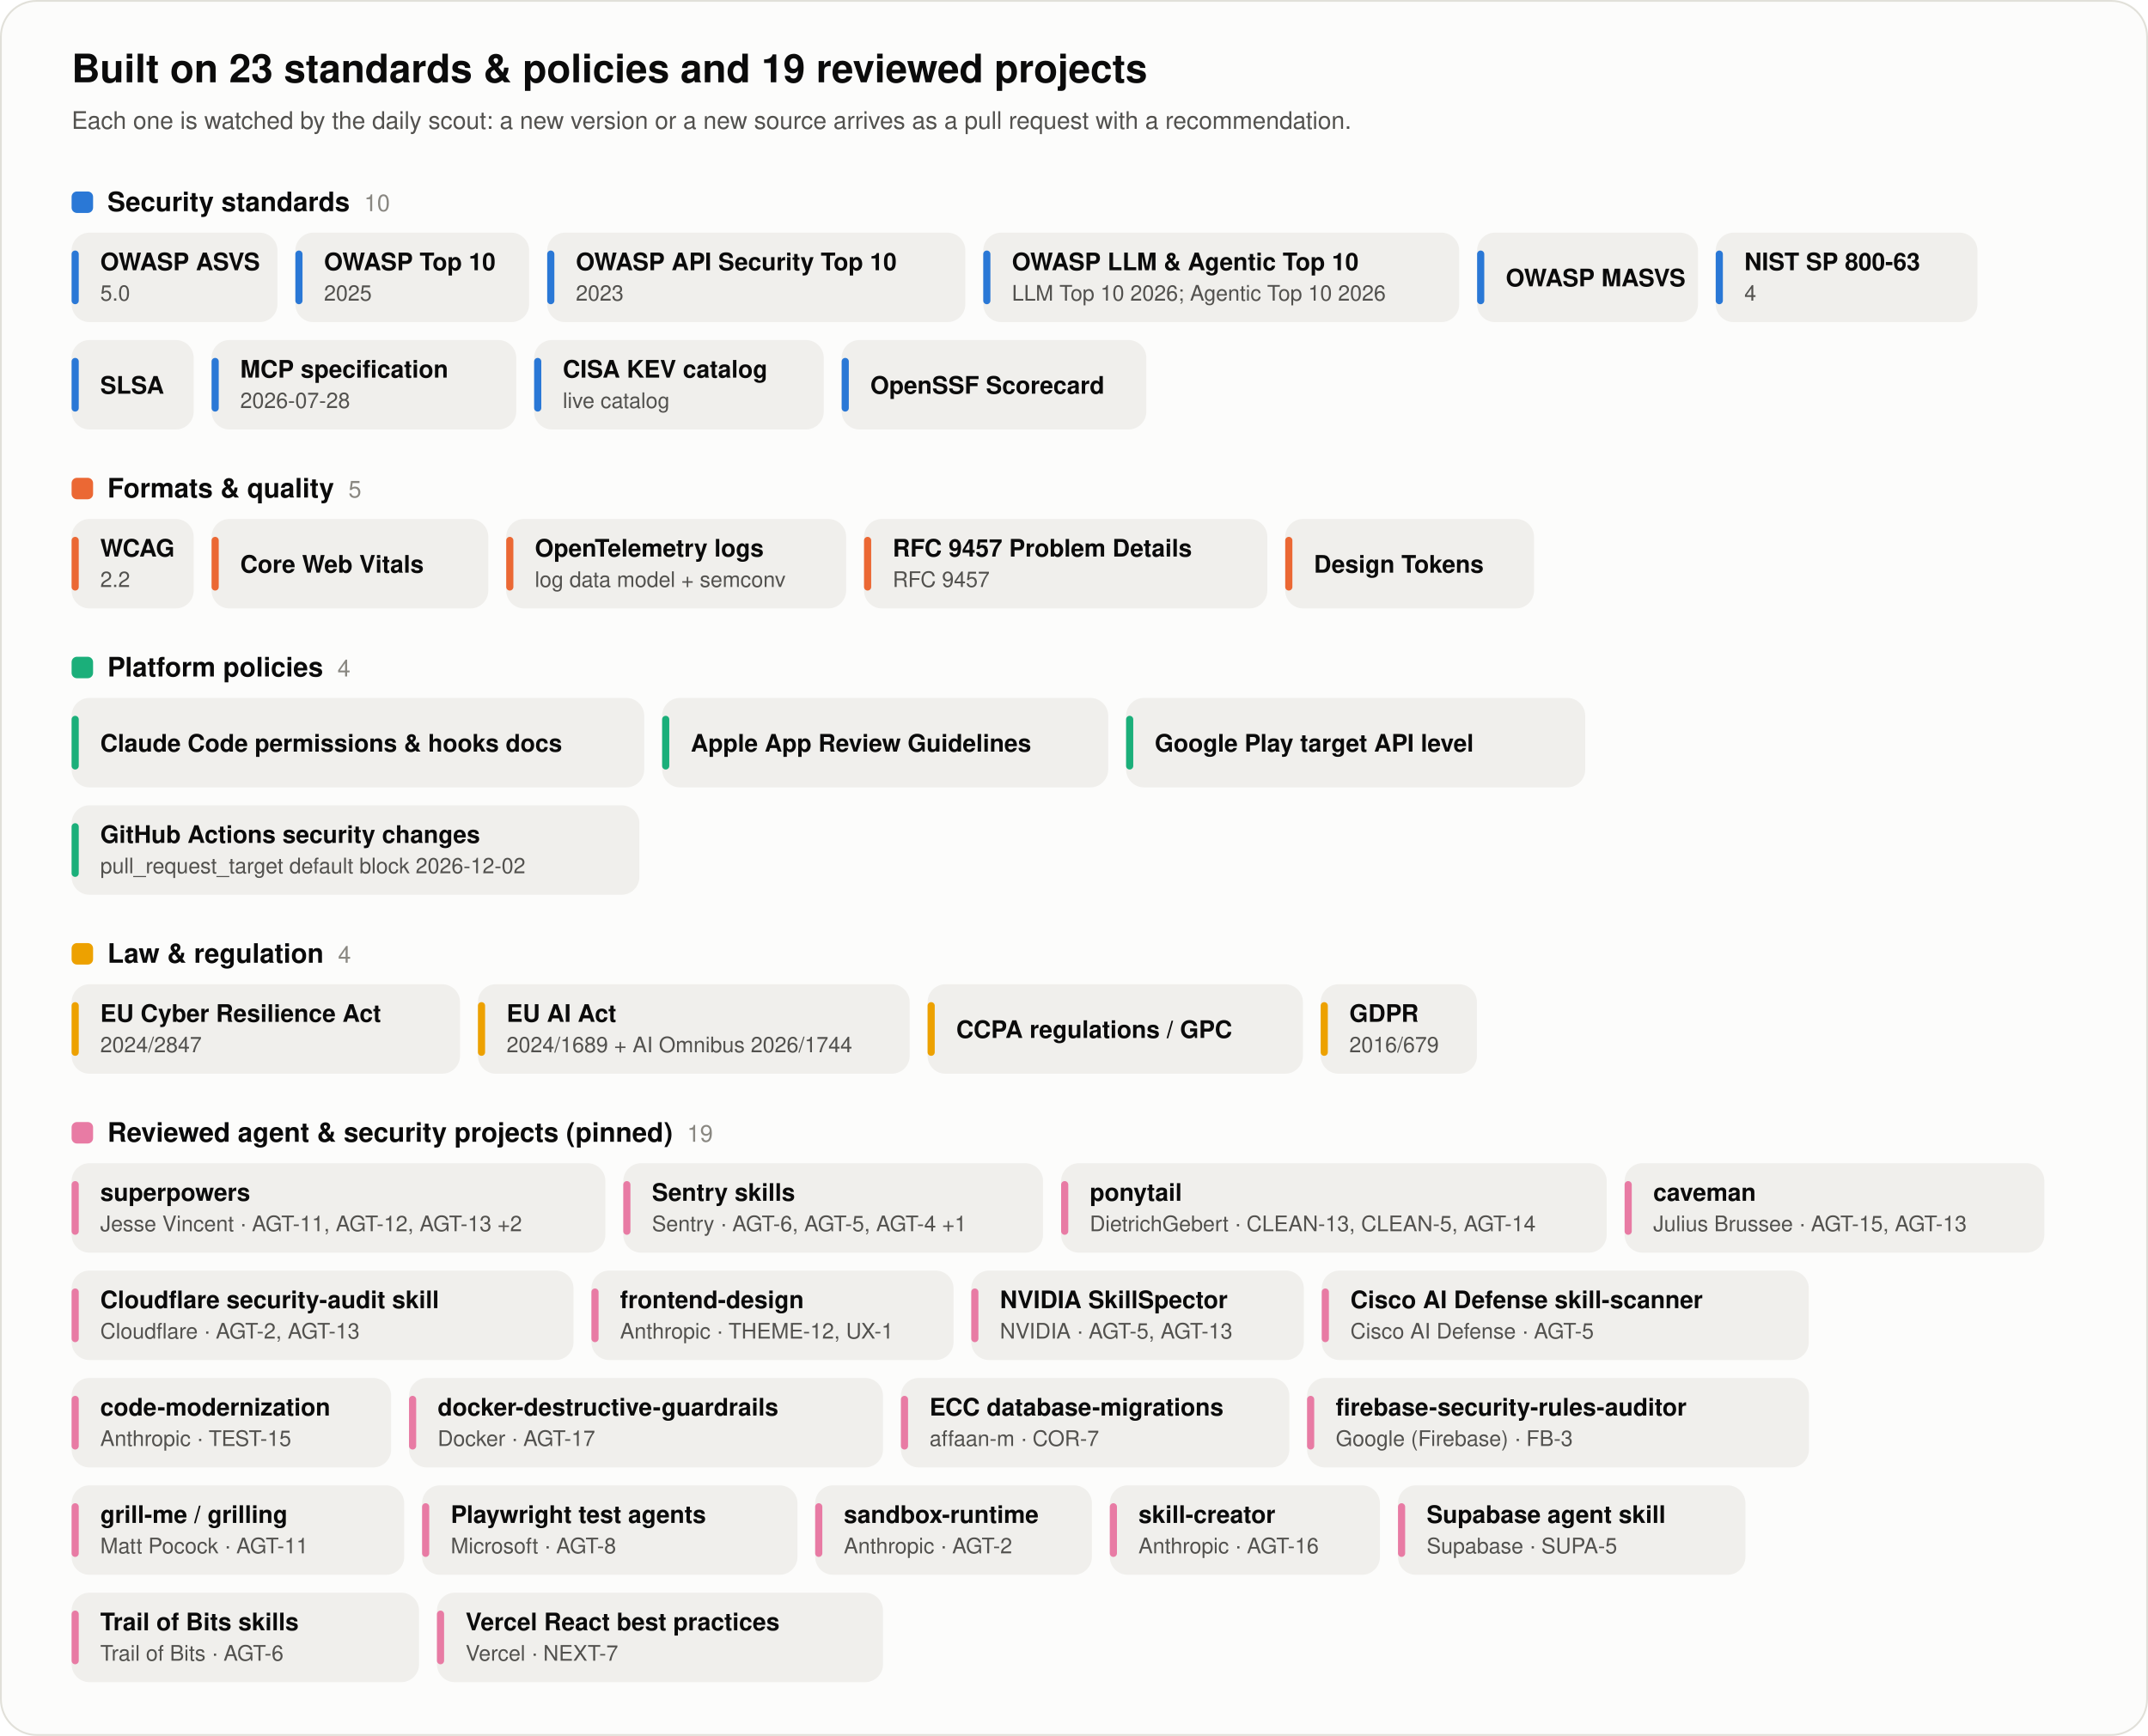
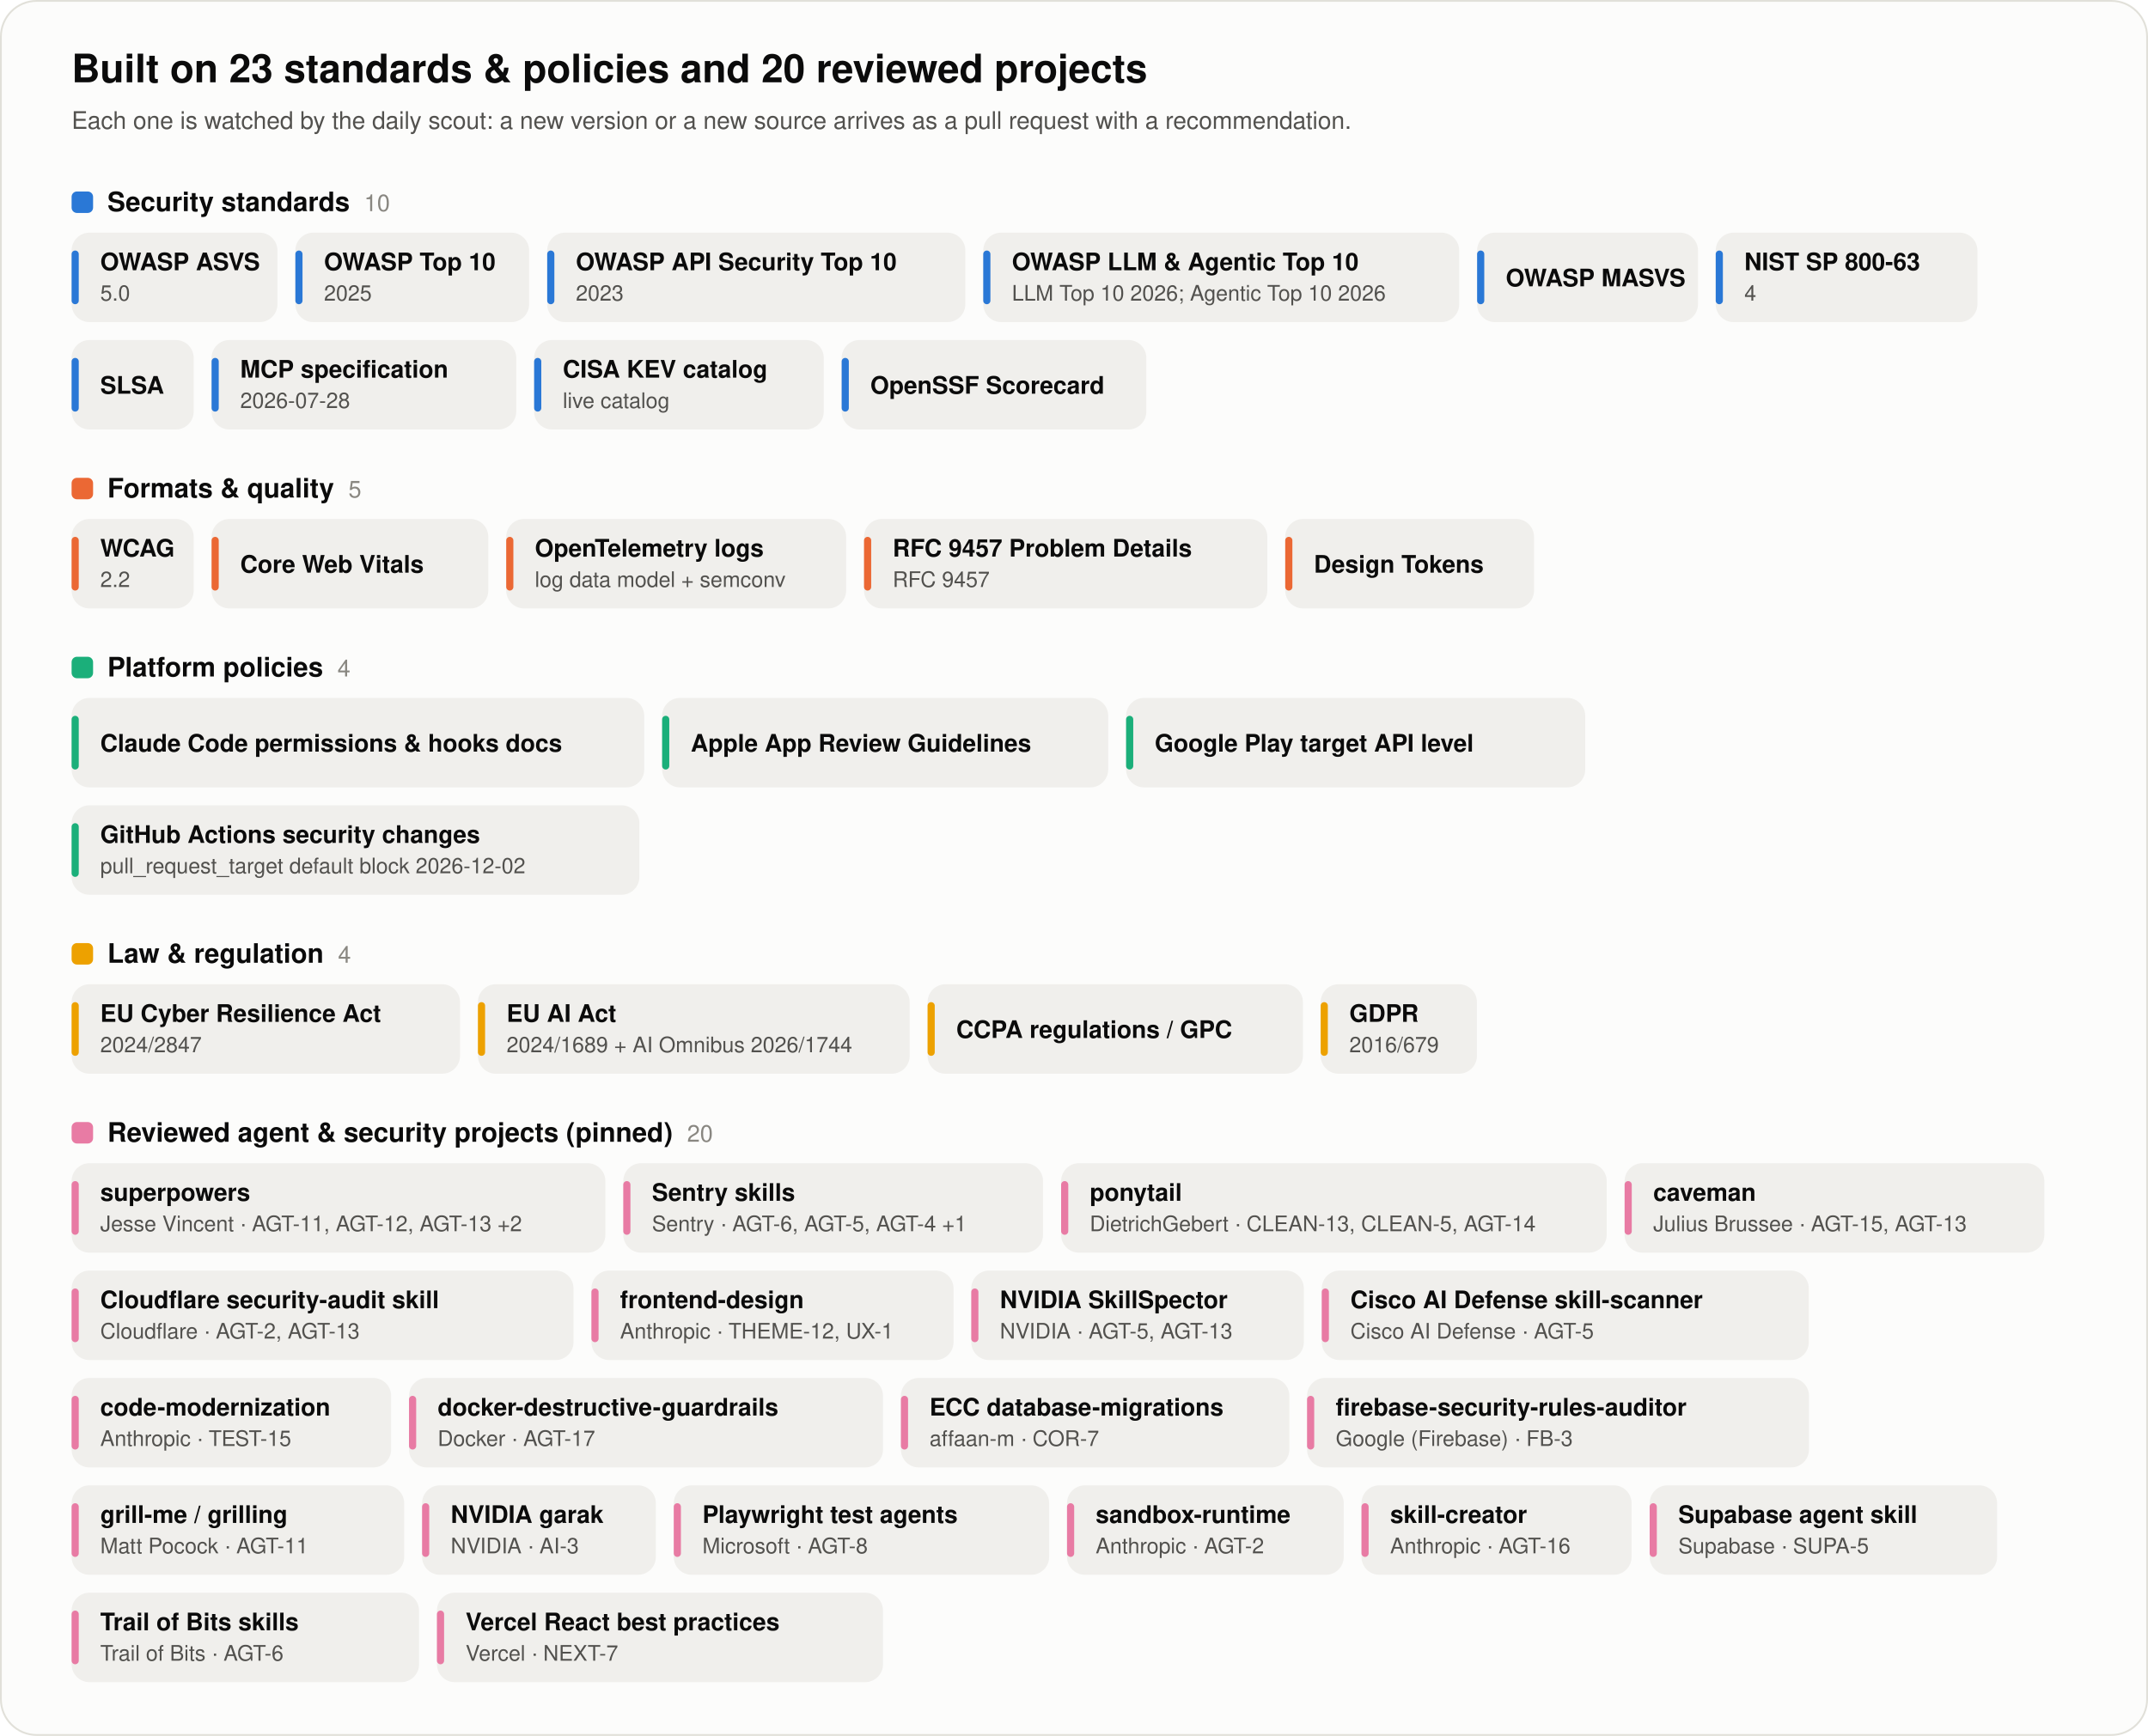
<svg xmlns="http://www.w3.org/2000/svg" width="1200" height="970" viewBox="0 0 1200 970" role="img" aria-labelledby="t d">
  <rect width="1200" height="970" rx="20" fill="#fcfcfb" />
  <rect x="0.5" y="0.5" width="1199" height="969" rx="20" fill="none" stroke="#e1e0d9" />
-   <text x="40" y="46" font-family="-apple-system, BlinkMacSystemFont, 'Segoe UI', Helvetica, Arial, sans-serif" font-size="22" font-weight="700" fill="#0b0b0b">Built on 23 standards &amp; policies and 19 reviewed projects</text>
+   <text x="40" y="46" font-family="-apple-system, BlinkMacSystemFont, 'Segoe UI', Helvetica, Arial, sans-serif" font-size="22" font-weight="700" fill="#0b0b0b">Built on 23 standards &amp; policies and 20 reviewed projects</text>
  <text x="40" y="72" font-family="-apple-system, BlinkMacSystemFont, 'Segoe UI', Helvetica, Arial, sans-serif" font-size="13.5" fill="#52514e">Each one is watched by the daily scout: a new version or a new source arrives as a pull request with a recommendation.</text>
  <g transform="translate(40,104)">
    <rect y="3" width="12" height="12" rx="3" fill="#2a78d6" />
    <text x="20" y="14" font-family="-apple-system, BlinkMacSystemFont, 'Segoe UI', Helvetica, Arial, sans-serif" font-size="15" font-weight="700" fill="#0b0b0b">Security standards<tspan dx="8" font-size="13" font-weight="400" fill="#898781">10</tspan>
    </text>
  </g>
  <g transform="translate(40.0,130)">
    <rect width="115.0" height="50" rx="10" fill="#f0efec" />
    <rect x="0" y="10" width="4" height="30" rx="2" fill="#2a78d6" />
    <text x="16" y="21" font-family="-apple-system, BlinkMacSystemFont, 'Segoe UI', Helvetica, Arial, sans-serif" font-size="13.5" font-weight="600" fill="#0b0b0b">OWASP ASVS</text>
    <text x="16" y="38" font-family="-apple-system, BlinkMacSystemFont, 'Segoe UI', Helvetica, Arial, sans-serif" font-size="12" fill="#52514e">5.0</text>
  </g>
  <g transform="translate(165.0,130)">
    <rect width="130.6" height="50" rx="10" fill="#f0efec" />
    <rect x="0" y="10" width="4" height="30" rx="2" fill="#2a78d6" />
    <text x="16" y="21" font-family="-apple-system, BlinkMacSystemFont, 'Segoe UI', Helvetica, Arial, sans-serif" font-size="13.5" font-weight="600" fill="#0b0b0b">OWASP Top 10</text>
    <text x="16" y="38" font-family="-apple-system, BlinkMacSystemFont, 'Segoe UI', Helvetica, Arial, sans-serif" font-size="12" fill="#52514e">2025</text>
  </g>
  <g transform="translate(305.7,130)">
    <rect width="233.6" height="50" rx="10" fill="#f0efec" />
    <rect x="0" y="10" width="4" height="30" rx="2" fill="#2a78d6" />
    <text x="16" y="21" font-family="-apple-system, BlinkMacSystemFont, 'Segoe UI', Helvetica, Arial, sans-serif" font-size="13.5" font-weight="600" fill="#0b0b0b">OWASP API Security Top 10</text>
    <text x="16" y="38" font-family="-apple-system, BlinkMacSystemFont, 'Segoe UI', Helvetica, Arial, sans-serif" font-size="12" fill="#52514e">2023</text>
  </g>
  <g transform="translate(549.3,130)">
    <rect width="265.9" height="50" rx="10" fill="#f0efec" />
    <rect x="0" y="10" width="4" height="30" rx="2" fill="#2a78d6" />
    <text x="16" y="21" font-family="-apple-system, BlinkMacSystemFont, 'Segoe UI', Helvetica, Arial, sans-serif" font-size="13.5" font-weight="600" fill="#0b0b0b">OWASP LLM &amp; Agentic Top 10</text>
    <text x="16" y="38" font-family="-apple-system, BlinkMacSystemFont, 'Segoe UI', Helvetica, Arial, sans-serif" font-size="12" fill="#52514e">LLM Top 10 2026; Agentic Top 10 2026</text>
  </g>
  <g transform="translate(825.2,130)">
    <rect width="123.4" height="50" rx="10" fill="#f0efec" />
    <rect x="0" y="10" width="4" height="30" rx="2" fill="#2a78d6" />
    <text x="16" y="30" font-family="-apple-system, BlinkMacSystemFont, 'Segoe UI', Helvetica, Arial, sans-serif" font-size="13.5" font-weight="600" fill="#0b0b0b">OWASP MASVS</text>
  </g>
  <g transform="translate(958.5,130)">
    <rect width="146.2" height="50" rx="10" fill="#f0efec" />
    <rect x="0" y="10" width="4" height="30" rx="2" fill="#2a78d6" />
    <text x="16" y="21" font-family="-apple-system, BlinkMacSystemFont, 'Segoe UI', Helvetica, Arial, sans-serif" font-size="13.5" font-weight="600" fill="#0b0b0b">NIST SP 800-63</text>
    <text x="16" y="38" font-family="-apple-system, BlinkMacSystemFont, 'Segoe UI', Helvetica, Arial, sans-serif" font-size="12" fill="#52514e">4</text>
  </g>
  <g transform="translate(40.0,190)">
    <rect width="68.2" height="50" rx="10" fill="#f0efec" />
    <rect x="0" y="10" width="4" height="30" rx="2" fill="#2a78d6" />
    <text x="16" y="30" font-family="-apple-system, BlinkMacSystemFont, 'Segoe UI', Helvetica, Arial, sans-serif" font-size="13.5" font-weight="600" fill="#0b0b0b">SLSA</text>
  </g>
  <g transform="translate(118.2,190)">
    <rect width="170.2" height="50" rx="10" fill="#f0efec" />
    <rect x="0" y="10" width="4" height="30" rx="2" fill="#2a78d6" />
    <text x="16" y="21" font-family="-apple-system, BlinkMacSystemFont, 'Segoe UI', Helvetica, Arial, sans-serif" font-size="13.5" font-weight="600" fill="#0b0b0b">MCP specification</text>
    <text x="16" y="38" font-family="-apple-system, BlinkMacSystemFont, 'Segoe UI', Helvetica, Arial, sans-serif" font-size="12" fill="#52514e">2026-07-28</text>
  </g>
  <g transform="translate(298.4,190)">
    <rect width="161.8" height="50" rx="10" fill="#f0efec" />
    <rect x="0" y="10" width="4" height="30" rx="2" fill="#2a78d6" />
    <text x="16" y="21" font-family="-apple-system, BlinkMacSystemFont, 'Segoe UI', Helvetica, Arial, sans-serif" font-size="13.5" font-weight="600" fill="#0b0b0b">CISA KEV catalog</text>
    <text x="16" y="38" font-family="-apple-system, BlinkMacSystemFont, 'Segoe UI', Helvetica, Arial, sans-serif" font-size="12" fill="#52514e">live catalog</text>
  </g>
  <g transform="translate(470.2,190)">
    <rect width="170.2" height="50" rx="10" fill="#f0efec" />
    <rect x="0" y="10" width="4" height="30" rx="2" fill="#2a78d6" />
    <text x="16" y="30" font-family="-apple-system, BlinkMacSystemFont, 'Segoe UI', Helvetica, Arial, sans-serif" font-size="13.5" font-weight="600" fill="#0b0b0b">OpenSSF Scorecard</text>
  </g>
  <g transform="translate(40,264)">
    <rect y="3" width="12" height="12" rx="3" fill="#eb6834" />
    <text x="20" y="14" font-family="-apple-system, BlinkMacSystemFont, 'Segoe UI', Helvetica, Arial, sans-serif" font-size="15" font-weight="700" fill="#0b0b0b">Formats &amp; quality<tspan dx="8" font-size="13" font-weight="400" fill="#898781">5</tspan>
    </text>
  </g>
  <g transform="translate(40.0,290)">
    <rect width="68.2" height="50" rx="10" fill="#f0efec" />
    <rect x="0" y="10" width="4" height="30" rx="2" fill="#eb6834" />
    <text x="16" y="21" font-family="-apple-system, BlinkMacSystemFont, 'Segoe UI', Helvetica, Arial, sans-serif" font-size="13.5" font-weight="600" fill="#0b0b0b">WCAG</text>
    <text x="16" y="38" font-family="-apple-system, BlinkMacSystemFont, 'Segoe UI', Helvetica, Arial, sans-serif" font-size="12" fill="#52514e">2.2</text>
  </g>
  <g transform="translate(118.2,290)">
    <rect width="154.6" height="50" rx="10" fill="#f0efec" />
    <rect x="0" y="10" width="4" height="30" rx="2" fill="#eb6834" />
    <text x="16" y="30" font-family="-apple-system, BlinkMacSystemFont, 'Segoe UI', Helvetica, Arial, sans-serif" font-size="13.5" font-weight="600" fill="#0b0b0b">Core Web Vitals</text>
  </g>
  <g transform="translate(282.8,290)">
    <rect width="189.9" height="50" rx="10" fill="#f0efec" />
    <rect x="0" y="10" width="4" height="30" rx="2" fill="#eb6834" />
    <text x="16" y="21" font-family="-apple-system, BlinkMacSystemFont, 'Segoe UI', Helvetica, Arial, sans-serif" font-size="13.5" font-weight="600" fill="#0b0b0b">OpenTelemetry logs</text>
    <text x="16" y="38" font-family="-apple-system, BlinkMacSystemFont, 'Segoe UI', Helvetica, Arial, sans-serif" font-size="12" fill="#52514e">log data model + semconv</text>
  </g>
  <g transform="translate(482.7,290)">
    <rect width="225.3" height="50" rx="10" fill="#f0efec" />
    <rect x="0" y="10" width="4" height="30" rx="2" fill="#eb6834" />
    <text x="16" y="21" font-family="-apple-system, BlinkMacSystemFont, 'Segoe UI', Helvetica, Arial, sans-serif" font-size="13.5" font-weight="600" fill="#0b0b0b">RFC 9457 Problem Details</text>
    <text x="16" y="38" font-family="-apple-system, BlinkMacSystemFont, 'Segoe UI', Helvetica, Arial, sans-serif" font-size="12" fill="#52514e">RFC 9457</text>
  </g>
  <g transform="translate(718.0,290)">
    <rect width="139.0" height="50" rx="10" fill="#f0efec" />
    <rect x="0" y="10" width="4" height="30" rx="2" fill="#eb6834" />
    <text x="16" y="30" font-family="-apple-system, BlinkMacSystemFont, 'Segoe UI', Helvetica, Arial, sans-serif" font-size="13.5" font-weight="600" fill="#0b0b0b">Design Tokens</text>
  </g>
  <g transform="translate(40,364)">
    <rect y="3" width="12" height="12" rx="3" fill="#1baf7a" />
    <text x="20" y="14" font-family="-apple-system, BlinkMacSystemFont, 'Segoe UI', Helvetica, Arial, sans-serif" font-size="15" font-weight="700" fill="#0b0b0b">Platform policies<tspan dx="8" font-size="13" font-weight="400" fill="#898781">4</tspan>
    </text>
  </g>
  <g transform="translate(40.0,390)">
    <rect width="319.9" height="50" rx="10" fill="#f0efec" />
    <rect x="0" y="10" width="4" height="30" rx="2" fill="#1baf7a" />
    <text x="16" y="30" font-family="-apple-system, BlinkMacSystemFont, 'Segoe UI', Helvetica, Arial, sans-serif" font-size="13.5" font-weight="600" fill="#0b0b0b">Claude Code permissions &amp; hooks docs</text>
  </g>
  <g transform="translate(369.9,390)">
    <rect width="249.2" height="50" rx="10" fill="#f0efec" />
    <rect x="0" y="10" width="4" height="30" rx="2" fill="#1baf7a" />
    <text x="16" y="30" font-family="-apple-system, BlinkMacSystemFont, 'Segoe UI', Helvetica, Arial, sans-serif" font-size="13.5" font-weight="600" fill="#0b0b0b">Apple App Review Guidelines</text>
  </g>
  <g transform="translate(629.1,390)">
    <rect width="256.5" height="50" rx="10" fill="#f0efec" />
    <rect x="0" y="10" width="4" height="30" rx="2" fill="#1baf7a" />
    <text x="16" y="30" font-family="-apple-system, BlinkMacSystemFont, 'Segoe UI', Helvetica, Arial, sans-serif" font-size="13.5" font-weight="600" fill="#0b0b0b">Google Play target API level</text>
  </g>
  <g transform="translate(40.0,450)">
    <rect width="317.2" height="50" rx="10" fill="#f0efec" />
    <rect x="0" y="10" width="4" height="30" rx="2" fill="#1baf7a" />
    <text x="16" y="21" font-family="-apple-system, BlinkMacSystemFont, 'Segoe UI', Helvetica, Arial, sans-serif" font-size="13.5" font-weight="600" fill="#0b0b0b">GitHub Actions security changes</text>
    <text x="16" y="38" font-family="-apple-system, BlinkMacSystemFont, 'Segoe UI', Helvetica, Arial, sans-serif" font-size="12" fill="#52514e">pull_request_target default block 2026-12-02</text>
  </g>
  <g transform="translate(40,524)">
    <rect y="3" width="12" height="12" rx="3" fill="#eda100" />
    <text x="20" y="14" font-family="-apple-system, BlinkMacSystemFont, 'Segoe UI', Helvetica, Arial, sans-serif" font-size="15" font-weight="700" fill="#0b0b0b">Law &amp; regulation<tspan dx="8" font-size="13" font-weight="400" fill="#898781">4</tspan>
    </text>
  </g>
  <g transform="translate(40.0,550)">
    <rect width="217.0" height="50" rx="10" fill="#f0efec" />
    <rect x="0" y="10" width="4" height="30" rx="2" fill="#eda100" />
    <text x="16" y="21" font-family="-apple-system, BlinkMacSystemFont, 'Segoe UI', Helvetica, Arial, sans-serif" font-size="13.5" font-weight="600" fill="#0b0b0b">EU Cyber Resilience Act</text>
    <text x="16" y="38" font-family="-apple-system, BlinkMacSystemFont, 'Segoe UI', Helvetica, Arial, sans-serif" font-size="12" fill="#52514e">2024/2847</text>
  </g>
  <g transform="translate(267.0,550)">
    <rect width="241.2" height="50" rx="10" fill="#f0efec" />
    <rect x="0" y="10" width="4" height="30" rx="2" fill="#eda100" />
    <text x="16" y="21" font-family="-apple-system, BlinkMacSystemFont, 'Segoe UI', Helvetica, Arial, sans-serif" font-size="13.5" font-weight="600" fill="#0b0b0b">EU AI Act</text>
    <text x="16" y="38" font-family="-apple-system, BlinkMacSystemFont, 'Segoe UI', Helvetica, Arial, sans-serif" font-size="12" fill="#52514e">2024/1689 + AI Omnibus 2026/1744</text>
  </g>
  <g transform="translate(518.2,550)">
    <rect width="209.7" height="50" rx="10" fill="#f0efec" />
    <rect x="0" y="10" width="4" height="30" rx="2" fill="#eda100" />
    <text x="16" y="30" font-family="-apple-system, BlinkMacSystemFont, 'Segoe UI', Helvetica, Arial, sans-serif" font-size="13.5" font-weight="600" fill="#0b0b0b">CCPA regulations / GPC</text>
  </g>
  <g transform="translate(737.8,550)">
    <rect width="87.3" height="50" rx="10" fill="#f0efec" />
    <rect x="0" y="10" width="4" height="30" rx="2" fill="#eda100" />
    <text x="16" y="21" font-family="-apple-system, BlinkMacSystemFont, 'Segoe UI', Helvetica, Arial, sans-serif" font-size="13.5" font-weight="600" fill="#0b0b0b">GDPR</text>
    <text x="16" y="38" font-family="-apple-system, BlinkMacSystemFont, 'Segoe UI', Helvetica, Arial, sans-serif" font-size="12" fill="#52514e">2016/679</text>
  </g>
  <g transform="translate(40,624)">
    <rect y="3" width="12" height="12" rx="3" fill="#e87ba4" />
-     <text x="20" y="14" font-family="-apple-system, BlinkMacSystemFont, 'Segoe UI', Helvetica, Arial, sans-serif" font-size="15" font-weight="700" fill="#0b0b0b">Reviewed agent &amp; security projects (pinned)<tspan dx="8" font-size="13" font-weight="400" fill="#898781">19</tspan>
+     <text x="20" y="14" font-family="-apple-system, BlinkMacSystemFont, 'Segoe UI', Helvetica, Arial, sans-serif" font-size="15" font-weight="700" fill="#0b0b0b">Reviewed agent &amp; security projects (pinned)<tspan dx="8" font-size="13" font-weight="400" fill="#898781">20</tspan>
    </text>
  </g>
  <g transform="translate(40.0,650)">
    <rect width="298.2" height="50" rx="10" fill="#f0efec" />
    <rect x="0" y="10" width="4" height="30" rx="2" fill="#e87ba4" />
    <text x="16" y="21" font-family="-apple-system, BlinkMacSystemFont, 'Segoe UI', Helvetica, Arial, sans-serif" font-size="13.5" font-weight="600" fill="#0b0b0b">superpowers</text>
    <text x="16" y="38" font-family="-apple-system, BlinkMacSystemFont, 'Segoe UI', Helvetica, Arial, sans-serif" font-size="12" fill="#52514e">Jesse Vincent · AGT-11, AGT-12, AGT-13 +2</text>
  </g>
  <g transform="translate(348.2,650)">
    <rect width="234.5" height="50" rx="10" fill="#f0efec" />
    <rect x="0" y="10" width="4" height="30" rx="2" fill="#e87ba4" />
    <text x="16" y="21" font-family="-apple-system, BlinkMacSystemFont, 'Segoe UI', Helvetica, Arial, sans-serif" font-size="13.5" font-weight="600" fill="#0b0b0b">Sentry skills</text>
    <text x="16" y="38" font-family="-apple-system, BlinkMacSystemFont, 'Segoe UI', Helvetica, Arial, sans-serif" font-size="12" fill="#52514e">Sentry · AGT-6, AGT-5, AGT-4 +1</text>
  </g>
  <g transform="translate(592.8,650)">
    <rect width="304.8" height="50" rx="10" fill="#f0efec" />
    <rect x="0" y="10" width="4" height="30" rx="2" fill="#e87ba4" />
    <text x="16" y="21" font-family="-apple-system, BlinkMacSystemFont, 'Segoe UI', Helvetica, Arial, sans-serif" font-size="13.5" font-weight="600" fill="#0b0b0b">ponytail</text>
    <text x="16" y="38" font-family="-apple-system, BlinkMacSystemFont, 'Segoe UI', Helvetica, Arial, sans-serif" font-size="12" fill="#52514e">DietrichGebert · CLEAN-13, CLEAN-5, AGT-14</text>
  </g>
  <g transform="translate(907.6,650)">
    <rect width="234.5" height="50" rx="10" fill="#f0efec" />
    <rect x="0" y="10" width="4" height="30" rx="2" fill="#e87ba4" />
    <text x="16" y="21" font-family="-apple-system, BlinkMacSystemFont, 'Segoe UI', Helvetica, Arial, sans-serif" font-size="13.5" font-weight="600" fill="#0b0b0b">caveman</text>
    <text x="16" y="38" font-family="-apple-system, BlinkMacSystemFont, 'Segoe UI', Helvetica, Arial, sans-serif" font-size="12" fill="#52514e">Julius Brussee · AGT-15, AGT-13</text>
  </g>
  <g transform="translate(40.0,710)">
    <rect width="280.4" height="50" rx="10" fill="#f0efec" />
    <rect x="0" y="10" width="4" height="30" rx="2" fill="#e87ba4" />
    <text x="16" y="21" font-family="-apple-system, BlinkMacSystemFont, 'Segoe UI', Helvetica, Arial, sans-serif" font-size="13.5" font-weight="600" fill="#0b0b0b">Cloudflare security-audit skill</text>
    <text x="16" y="38" font-family="-apple-system, BlinkMacSystemFont, 'Segoe UI', Helvetica, Arial, sans-serif" font-size="12" fill="#52514e">Cloudflare · AGT-2, AGT-13</text>
  </g>
  <g transform="translate(330.4,710)">
    <rect width="202.3" height="50" rx="10" fill="#f0efec" />
    <rect x="0" y="10" width="4" height="30" rx="2" fill="#e87ba4" />
    <text x="16" y="21" font-family="-apple-system, BlinkMacSystemFont, 'Segoe UI', Helvetica, Arial, sans-serif" font-size="13.5" font-weight="600" fill="#0b0b0b">frontend-design</text>
    <text x="16" y="38" font-family="-apple-system, BlinkMacSystemFont, 'Segoe UI', Helvetica, Arial, sans-serif" font-size="12" fill="#52514e">Anthropic · THEME-12, UX-1</text>
  </g>
  <g transform="translate(542.6,710)">
    <rect width="185.8" height="50" rx="10" fill="#f0efec" />
    <rect x="0" y="10" width="4" height="30" rx="2" fill="#e87ba4" />
    <text x="16" y="21" font-family="-apple-system, BlinkMacSystemFont, 'Segoe UI', Helvetica, Arial, sans-serif" font-size="13.5" font-weight="600" fill="#0b0b0b">NVIDIA SkillSpector</text>
    <text x="16" y="38" font-family="-apple-system, BlinkMacSystemFont, 'Segoe UI', Helvetica, Arial, sans-serif" font-size="12" fill="#52514e">NVIDIA · AGT-5, AGT-13</text>
  </g>
  <g transform="translate(738.4,710)">
    <rect width="272.1" height="50" rx="10" fill="#f0efec" />
    <rect x="0" y="10" width="4" height="30" rx="2" fill="#e87ba4" />
    <text x="16" y="21" font-family="-apple-system, BlinkMacSystemFont, 'Segoe UI', Helvetica, Arial, sans-serif" font-size="13.5" font-weight="600" fill="#0b0b0b">Cisco AI Defense skill-scanner</text>
    <text x="16" y="38" font-family="-apple-system, BlinkMacSystemFont, 'Segoe UI', Helvetica, Arial, sans-serif" font-size="12" fill="#52514e">Cisco AI Defense · AGT-5</text>
  </g>
  <g transform="translate(40.0,770)">
    <rect width="178.5" height="50" rx="10" fill="#f0efec" />
    <rect x="0" y="10" width="4" height="30" rx="2" fill="#e87ba4" />
    <text x="16" y="21" font-family="-apple-system, BlinkMacSystemFont, 'Segoe UI', Helvetica, Arial, sans-serif" font-size="13.5" font-weight="600" fill="#0b0b0b">code-modernization</text>
    <text x="16" y="38" font-family="-apple-system, BlinkMacSystemFont, 'Segoe UI', Helvetica, Arial, sans-serif" font-size="12" fill="#52514e">Anthropic · TEST-15</text>
  </g>
  <g transform="translate(228.5,770)">
    <rect width="264.8" height="50" rx="10" fill="#f0efec" />
    <rect x="0" y="10" width="4" height="30" rx="2" fill="#e87ba4" />
    <text x="16" y="21" font-family="-apple-system, BlinkMacSystemFont, 'Segoe UI', Helvetica, Arial, sans-serif" font-size="13.5" font-weight="600" fill="#0b0b0b">docker-destructive-guardrails</text>
    <text x="16" y="38" font-family="-apple-system, BlinkMacSystemFont, 'Segoe UI', Helvetica, Arial, sans-serif" font-size="12" fill="#52514e">Docker · AGT-17</text>
  </g>
  <g transform="translate(503.3,770)">
    <rect width="217.0" height="50" rx="10" fill="#f0efec" />
    <rect x="0" y="10" width="4" height="30" rx="2" fill="#e87ba4" />
    <text x="16" y="21" font-family="-apple-system, BlinkMacSystemFont, 'Segoe UI', Helvetica, Arial, sans-serif" font-size="13.5" font-weight="600" fill="#0b0b0b">ECC database-migrations</text>
    <text x="16" y="38" font-family="-apple-system, BlinkMacSystemFont, 'Segoe UI', Helvetica, Arial, sans-serif" font-size="12" fill="#52514e">affaan-m · COR-7</text>
  </g>
  <g transform="translate(730.2,770)">
    <rect width="280.4" height="50" rx="10" fill="#f0efec" />
    <rect x="0" y="10" width="4" height="30" rx="2" fill="#e87ba4" />
    <text x="16" y="21" font-family="-apple-system, BlinkMacSystemFont, 'Segoe UI', Helvetica, Arial, sans-serif" font-size="13.5" font-weight="600" fill="#0b0b0b">firebase-security-rules-auditor</text>
    <text x="16" y="38" font-family="-apple-system, BlinkMacSystemFont, 'Segoe UI', Helvetica, Arial, sans-serif" font-size="12" fill="#52514e">Google (Firebase) · FB-3</text>
  </g>
  <g transform="translate(40.0,830)">
    <rect width="185.8" height="50" rx="10" fill="#f0efec" />
    <rect x="0" y="10" width="4" height="30" rx="2" fill="#e87ba4" />
    <text x="16" y="21" font-family="-apple-system, BlinkMacSystemFont, 'Segoe UI', Helvetica, Arial, sans-serif" font-size="13.5" font-weight="600" fill="#0b0b0b">grill-me / grilling</text>
    <text x="16" y="38" font-family="-apple-system, BlinkMacSystemFont, 'Segoe UI', Helvetica, Arial, sans-serif" font-size="12" fill="#52514e">Matt Pocock · AGT-11</text>
  </g>
  <g transform="translate(235.8,830)">
+     <rect width="130.6" height="50" rx="10" fill="#f0efec" />
+     <rect x="0" y="10" width="4" height="30" rx="2" fill="#e87ba4" />
+     <text x="16" y="21" font-family="-apple-system, BlinkMacSystemFont, 'Segoe UI', Helvetica, Arial, sans-serif" font-size="13.5" font-weight="600" fill="#0b0b0b">NVIDIA garak</text>
+     <text x="16" y="38" font-family="-apple-system, BlinkMacSystemFont, 'Segoe UI', Helvetica, Arial, sans-serif" font-size="12" fill="#52514e">NVIDIA · AI-3</text>
+   </g>
+   <g transform="translate(376.4,830)">
    <rect width="209.7" height="50" rx="10" fill="#f0efec" />
    <rect x="0" y="10" width="4" height="30" rx="2" fill="#e87ba4" />
    <text x="16" y="21" font-family="-apple-system, BlinkMacSystemFont, 'Segoe UI', Helvetica, Arial, sans-serif" font-size="13.5" font-weight="600" fill="#0b0b0b">Playwright test agents</text>
    <text x="16" y="38" font-family="-apple-system, BlinkMacSystemFont, 'Segoe UI', Helvetica, Arial, sans-serif" font-size="12" fill="#52514e">Microsoft · AGT-8</text>
  </g>
-   <g transform="translate(455.4,830)">
+   <g transform="translate(596.1,830)">
    <rect width="154.6" height="50" rx="10" fill="#f0efec" />
    <rect x="0" y="10" width="4" height="30" rx="2" fill="#e87ba4" />
    <text x="16" y="21" font-family="-apple-system, BlinkMacSystemFont, 'Segoe UI', Helvetica, Arial, sans-serif" font-size="13.5" font-weight="600" fill="#0b0b0b">sandbox-runtime</text>
    <text x="16" y="38" font-family="-apple-system, BlinkMacSystemFont, 'Segoe UI', Helvetica, Arial, sans-serif" font-size="12" fill="#52514e">Anthropic · AGT-2</text>
  </g>
-   <g transform="translate(620.0,830)">
+   <g transform="translate(760.6,830)">
    <rect width="150.9" height="50" rx="10" fill="#f0efec" />
    <rect x="0" y="10" width="4" height="30" rx="2" fill="#e87ba4" />
    <text x="16" y="21" font-family="-apple-system, BlinkMacSystemFont, 'Segoe UI', Helvetica, Arial, sans-serif" font-size="13.5" font-weight="600" fill="#0b0b0b">skill-creator</text>
    <text x="16" y="38" font-family="-apple-system, BlinkMacSystemFont, 'Segoe UI', Helvetica, Arial, sans-serif" font-size="12" fill="#52514e">Anthropic · AGT-16</text>
  </g>
-   <g transform="translate(781.0,830)">
+   <g transform="translate(921.6,830)">
    <rect width="194.1" height="50" rx="10" fill="#f0efec" />
    <rect x="0" y="10" width="4" height="30" rx="2" fill="#e87ba4" />
    <text x="16" y="21" font-family="-apple-system, BlinkMacSystemFont, 'Segoe UI', Helvetica, Arial, sans-serif" font-size="13.5" font-weight="600" fill="#0b0b0b">Supabase agent skill</text>
    <text x="16" y="38" font-family="-apple-system, BlinkMacSystemFont, 'Segoe UI', Helvetica, Arial, sans-serif" font-size="12" fill="#52514e">Supabase · SUPA-5</text>
  </g>
  <g transform="translate(40.0,890)">
    <rect width="194.1" height="50" rx="10" fill="#f0efec" />
    <rect x="0" y="10" width="4" height="30" rx="2" fill="#e87ba4" />
    <text x="16" y="21" font-family="-apple-system, BlinkMacSystemFont, 'Segoe UI', Helvetica, Arial, sans-serif" font-size="13.5" font-weight="600" fill="#0b0b0b">Trail of Bits skills</text>
    <text x="16" y="38" font-family="-apple-system, BlinkMacSystemFont, 'Segoe UI', Helvetica, Arial, sans-serif" font-size="12" fill="#52514e">Trail of Bits · AGT-6</text>
  </g>
  <g transform="translate(244.1,890)">
    <rect width="249.2" height="50" rx="10" fill="#f0efec" />
    <rect x="0" y="10" width="4" height="30" rx="2" fill="#e87ba4" />
    <text x="16" y="21" font-family="-apple-system, BlinkMacSystemFont, 'Segoe UI', Helvetica, Arial, sans-serif" font-size="13.5" font-weight="600" fill="#0b0b0b">Vercel React best practices</text>
    <text x="16" y="38" font-family="-apple-system, BlinkMacSystemFont, 'Segoe UI', Helvetica, Arial, sans-serif" font-size="12" fill="#52514e">Vercel · NEXT-7</text>
  </g>
</svg>
